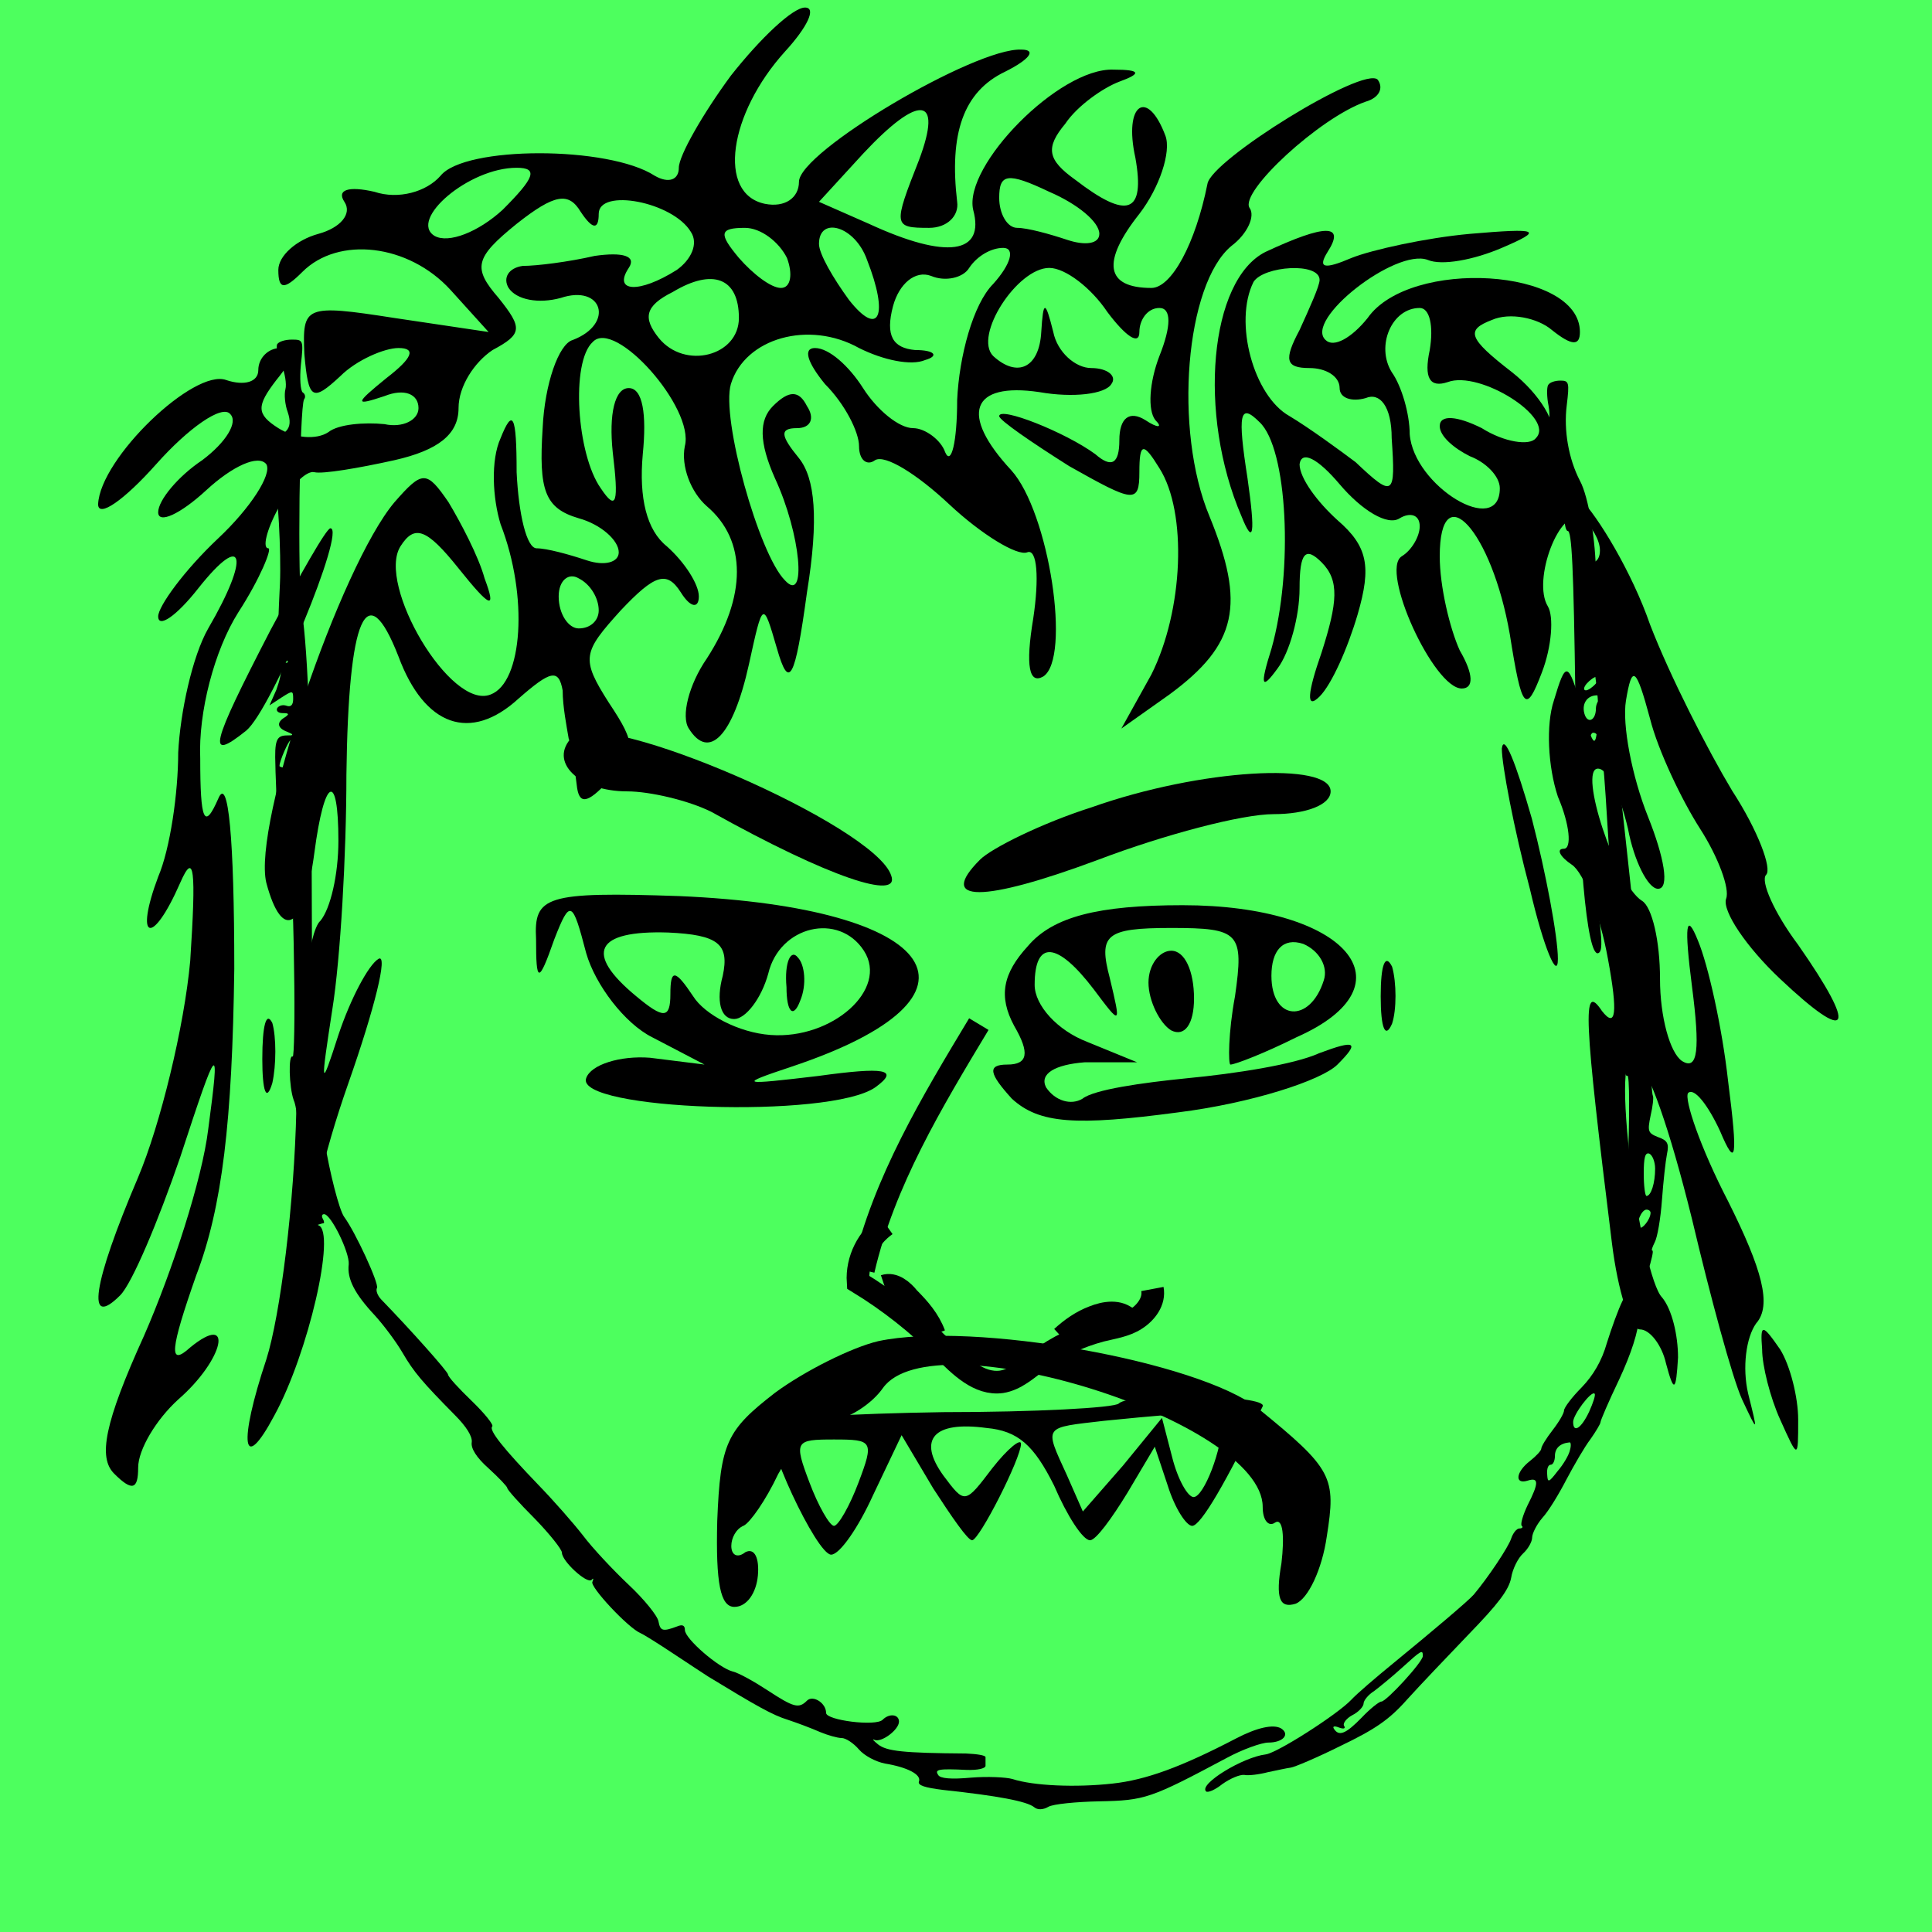
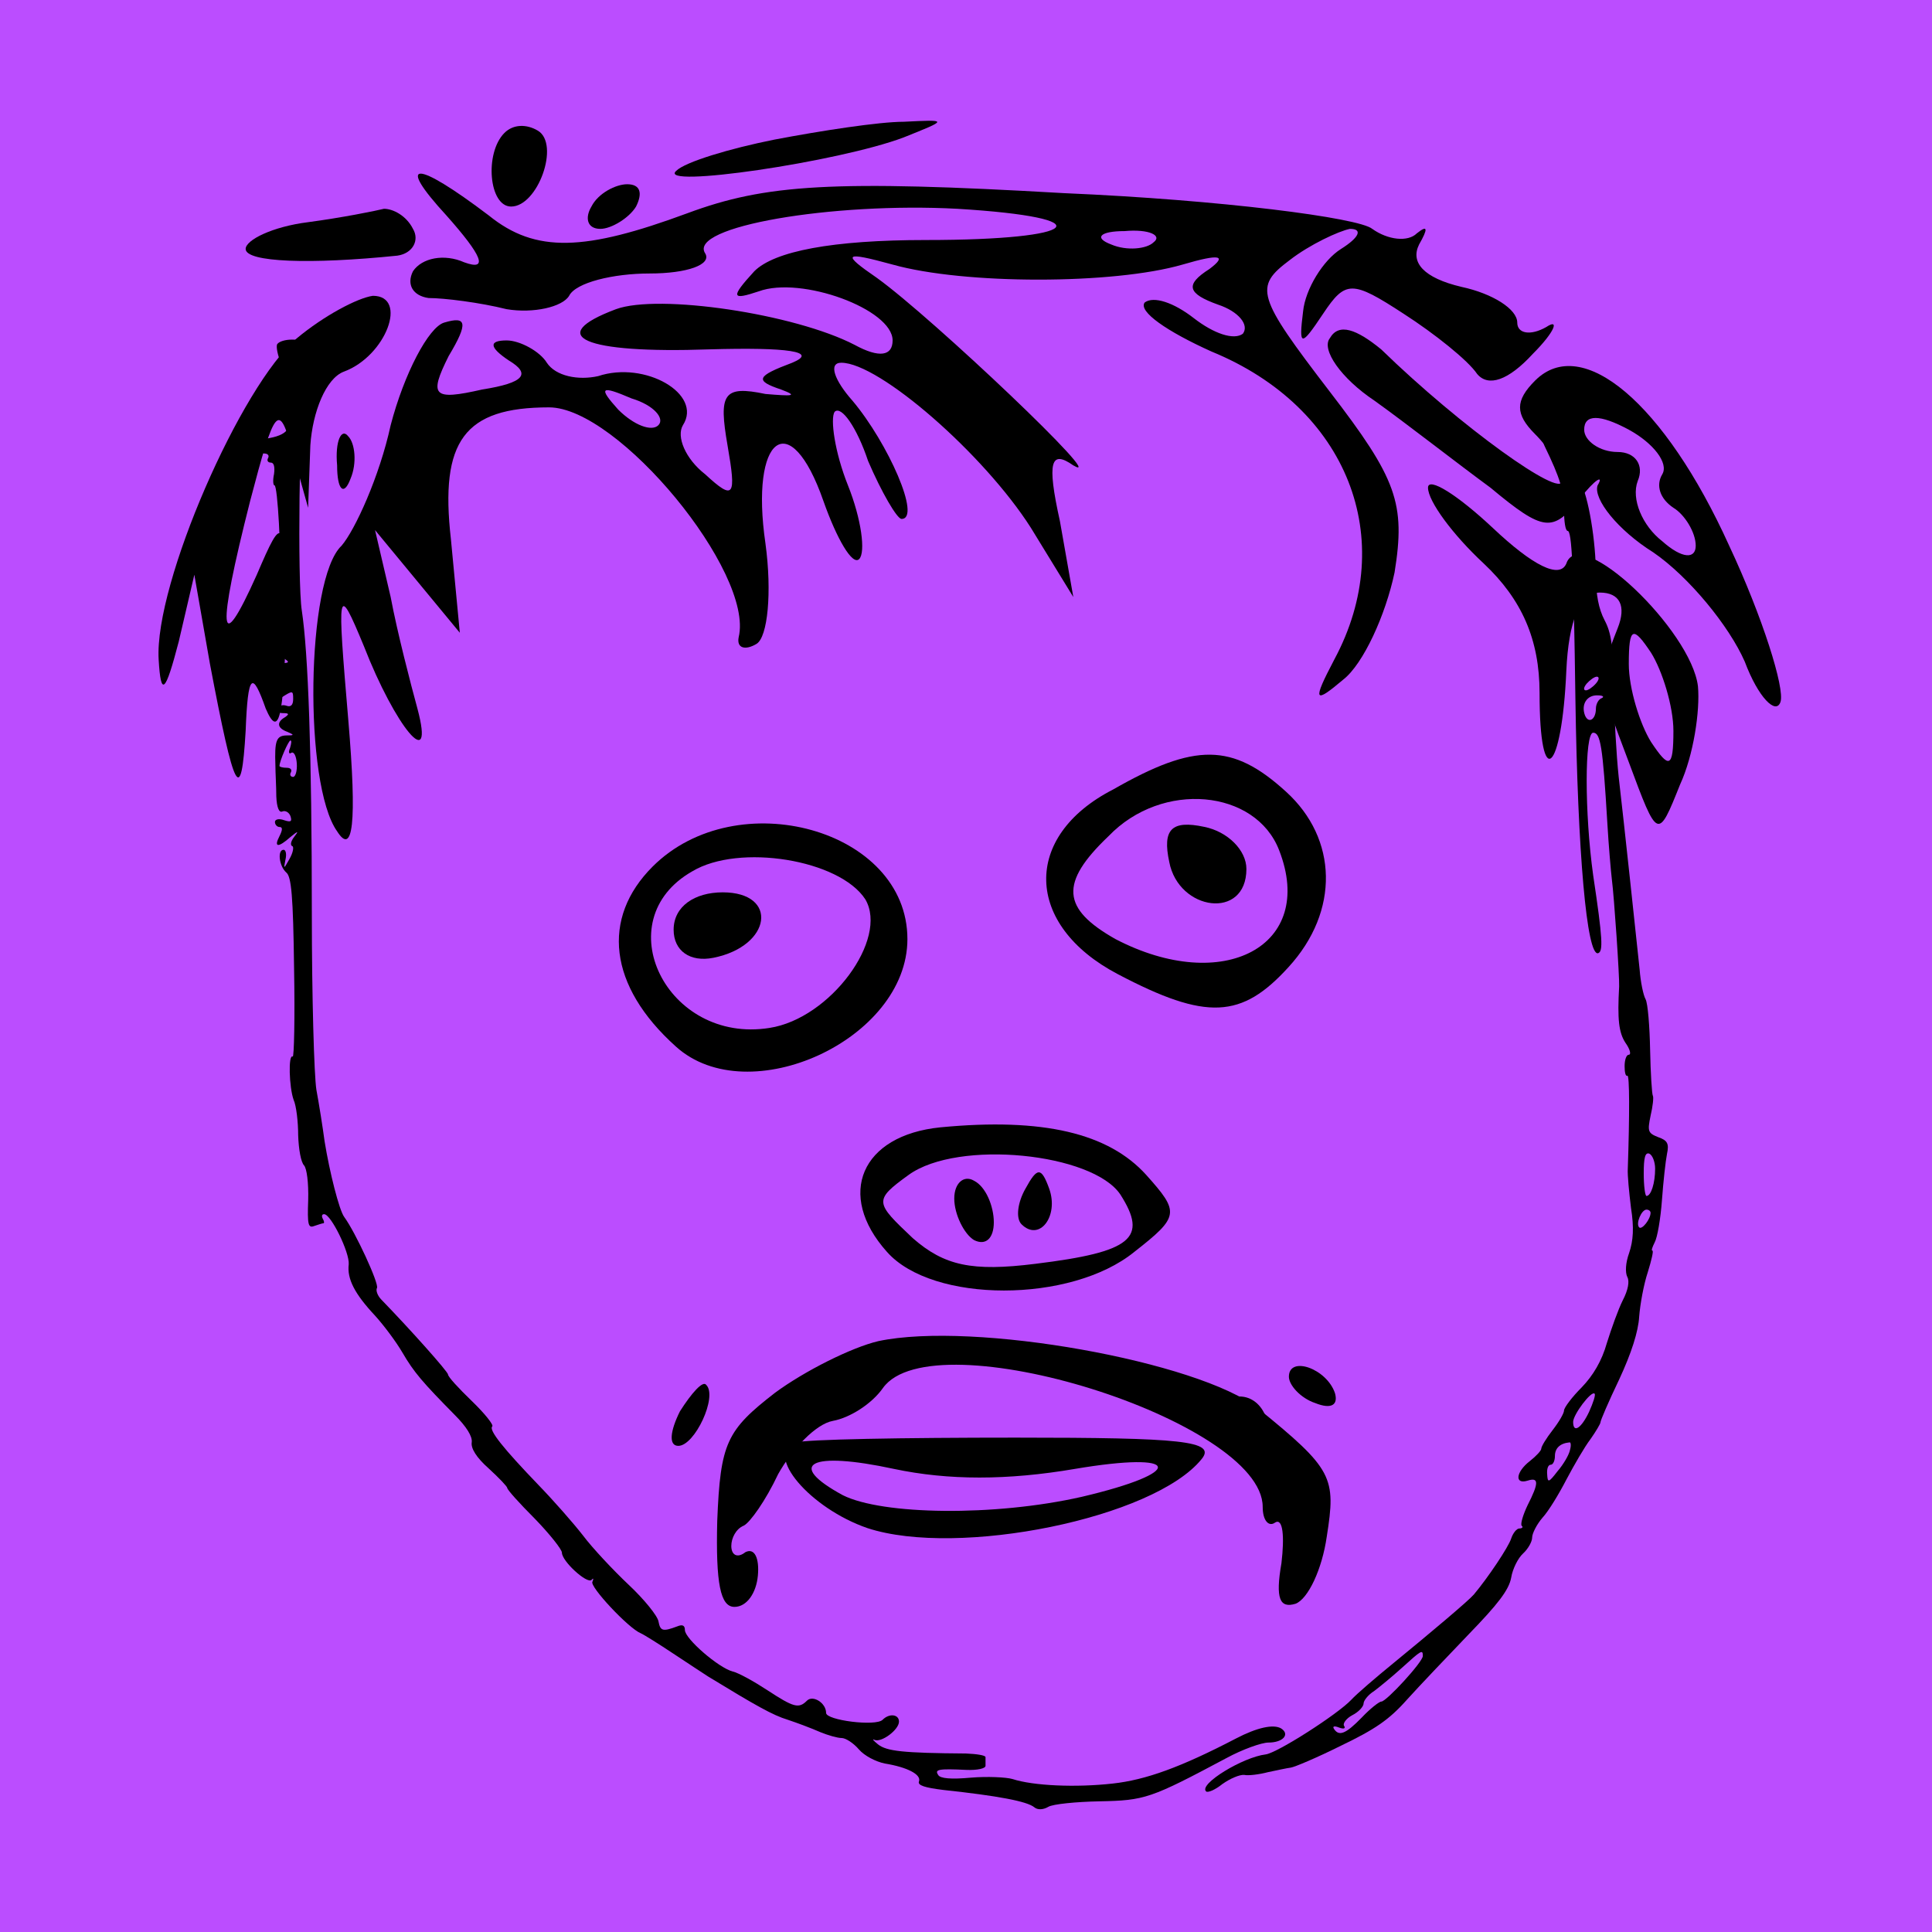
<svg xmlns="http://www.w3.org/2000/svg" width="256" height="256" viewBox="0 0 256 256" fill="none">
-   <g id="Frame 42">
-     <rect width="256" height="256" fill="#4DFF5E" />
+   <g id="Frame 43">
+     <rect width="256" height="256" fill="#BB4DFF" />
  </g>
  <g id="head">
    <path id="Vector" d="M36.733 45.604C36.552 45.905 36.794 47.112 37.276 48.259C37.759 49.406 38.001 50.915 37.82 51.579C37.639 52.243 37.759 53.631 38.121 54.597C38.906 56.89 37.94 57.856 34.5 58.218C33.595 58.339 34.017 60.089 34.983 60.089C35.466 60.089 35.707 60.331 35.526 60.693C35.345 60.995 35.466 61.296 35.888 61.296C36.311 61.296 36.431 61.9 36.311 62.805C36.13 63.65 36.19 64.314 36.371 64.314C36.794 64.314 37.276 73.428 37.095 77.291C36.673 86.043 36.733 86.767 37.639 87.25C38.303 87.672 38.303 87.793 37.759 87.853C37.276 87.853 37.035 88.216 37.216 88.578C37.337 89 37.035 90.268 36.612 91.415L35.707 93.467L37.276 92.441C38.785 91.475 38.846 91.475 38.846 92.622C38.846 93.406 38.544 93.708 38.001 93.527C37.518 93.346 36.975 93.467 36.733 93.829C36.552 94.191 36.854 94.493 37.458 94.493C38.303 94.493 38.363 94.613 37.759 95.036C36.612 95.7 36.733 96.484 38.061 96.967C39.027 97.39 39.027 97.45 37.88 97.45C36.612 97.51 36.371 98.174 36.492 101.434C36.492 102.399 36.612 104.27 36.612 105.538C36.673 106.987 36.975 107.711 37.397 107.53C37.82 107.349 38.303 107.65 38.484 108.133C38.725 108.858 38.544 108.978 37.639 108.677C36.975 108.435 36.431 108.556 36.431 108.918C36.431 109.28 36.733 109.582 37.035 109.582C37.458 109.582 37.458 109.944 37.035 110.789C36.25 112.298 36.854 112.358 38.484 110.91C39.51 110.065 39.63 110.065 38.966 110.91C38.544 111.453 38.423 111.996 38.725 112.117C38.966 112.177 38.846 112.962 38.363 113.807C37.578 115.195 37.578 115.195 37.82 113.928C38.001 113.203 37.88 112.6 37.578 112.6C36.733 112.6 36.975 114.773 37.94 115.618C38.604 116.161 38.846 118.696 38.966 128.293C39.087 134.871 38.966 140.122 38.785 140.002C38.182 139.64 38.303 144.046 38.906 145.736C39.268 146.52 39.51 148.693 39.51 150.444C39.57 152.254 39.872 154.005 40.294 154.427C40.656 154.85 40.898 156.721 40.837 159.014C40.717 162.273 40.837 162.756 41.622 162.455C42.165 162.273 42.709 162.092 42.829 162.092C43.01 162.092 42.95 161.791 42.769 161.489C42.588 161.127 42.648 160.885 42.95 160.885C43.855 160.885 46.33 165.955 46.209 167.525C45.968 169.456 46.994 171.448 49.71 174.345C50.857 175.612 52.486 177.785 53.331 179.234C54.84 181.829 55.987 183.157 60.272 187.503C61.781 189.012 62.626 190.339 62.506 191.124C62.385 191.909 63.109 193.116 64.739 194.564C66.127 195.832 67.213 196.979 67.213 197.16C67.213 197.401 68.843 199.212 70.835 201.204C72.827 203.256 74.456 205.308 74.456 205.73C74.456 206.877 77.776 209.895 78.379 209.352C78.621 209.05 78.681 209.171 78.5 209.593C78.078 210.197 83.268 215.75 84.898 216.414C85.32 216.595 87.252 217.802 89.244 219.13C91.236 220.458 93.288 221.785 93.831 222.147C100.168 226.01 102.402 227.278 104.393 227.881C105.661 228.304 107.592 229.028 108.679 229.511C109.705 229.934 110.972 230.296 111.515 230.296C112.059 230.296 113.085 230.96 113.809 231.805C114.533 232.65 116.042 233.434 117.249 233.676C120.207 234.159 122.078 235.124 121.776 236.03C121.535 236.573 122.561 236.875 124.975 237.176C132.278 237.961 136.081 238.685 137.046 239.47C137.469 239.832 138.193 239.832 138.917 239.41C139.521 239.047 142.599 238.746 145.677 238.685C151.713 238.565 152.437 238.323 162.517 232.951C164.629 231.805 167.164 230.899 168.07 230.899C170.001 230.899 170.967 229.813 169.76 229.028C168.734 228.425 166.561 228.907 163.784 230.356C156.481 234.159 151.834 235.849 147.428 236.331C142.539 236.875 136.926 236.633 134.149 235.728C133.304 235.486 130.83 235.366 128.657 235.547C126.061 235.788 124.552 235.667 124.311 235.185C123.828 234.46 124.311 234.34 128.053 234.521C129.502 234.581 130.588 234.34 130.588 233.977C130.588 233.615 130.588 233.132 130.588 232.831C130.588 232.589 129.441 232.408 127.993 232.348C119.664 232.287 117.491 232.046 116.344 231.141C115.74 230.658 115.499 230.356 115.861 230.537C116.766 230.96 119.12 229.209 119.12 228.123C119.12 227.157 117.853 226.976 116.948 227.881C116.042 228.787 109.463 227.942 109.463 226.976C109.463 225.648 107.713 224.562 106.928 225.346C105.842 226.433 105.178 226.252 101.677 223.958C99.927 222.811 97.875 221.665 97.09 221.484C95.219 221.001 90.753 217.138 90.753 215.991C90.753 215.388 90.451 215.206 89.727 215.508C87.795 216.233 87.493 216.112 87.252 214.844C87.131 214.12 85.381 211.947 83.329 210.016C81.277 208.084 78.5 205.127 77.233 203.437C75.965 201.807 73.309 198.789 71.378 196.798C66.731 191.969 64.739 189.494 65.222 189.012C65.463 188.83 64.196 187.261 62.506 185.632C60.755 183.942 59.367 182.433 59.367 182.131C59.367 181.769 54.418 176.216 50.555 172.232C50.012 171.689 49.77 170.965 49.951 170.663C50.253 170.12 47.115 163.3 45.606 161.247C44.942 160.342 43.674 155.332 43.01 151.228C42.769 149.417 42.286 146.339 41.924 144.408C41.622 142.537 41.32 132.035 41.32 121.17C41.32 99.623 40.837 86.525 39.992 80.912C39.389 77.17 39.691 53.933 40.294 52.907C40.536 52.605 40.415 52.182 40.113 52.001C39.811 51.76 39.691 50.13 39.872 48.32C40.234 45.06 40.173 45 38.665 45C37.82 45 36.975 45.241 36.733 45.604ZM38.423 99.14C38.182 99.683 38.303 99.985 38.604 99.744C38.966 99.563 39.268 100.227 39.328 101.192C39.389 102.158 39.148 102.943 38.846 102.943C38.484 102.943 38.363 102.641 38.544 102.339C38.725 101.977 38.484 101.735 38.001 101.735C37.458 101.735 37.035 101.615 37.035 101.494C37.035 100.83 38.242 98.114 38.484 98.114C38.665 98.114 38.604 98.537 38.423 99.14Z" fill="black" />
    <path id="Vector_2" d="M205.129 51.036C204.948 51.337 204.948 52.605 205.189 53.752C205.431 55.14 205.31 56.226 204.827 56.77C204.224 57.494 204.224 58.097 204.646 59.063C206.759 63.409 207.241 65.099 207.241 67.573C207.241 69.082 207.422 70.35 207.724 70.35C208.267 70.35 208.509 74.937 208.75 92.682C209.052 112.962 210.259 126.784 211.768 126.301C212.432 126.059 212.372 124.43 211.104 115.98C209.957 107.771 209.957 97.088 211.104 97.088C212.07 97.088 212.372 98.838 212.975 108.978C213.156 112.117 213.458 115.497 213.579 116.523C213.881 118.816 214.605 129.5 214.545 130.707C214.303 135.052 214.484 136.803 215.39 138.191C215.993 139.036 216.174 139.76 215.812 139.76C215.51 139.76 215.269 140.424 215.269 141.269C215.269 142.054 215.39 142.657 215.631 142.537C215.933 142.356 215.933 147.848 215.691 154.85C215.631 155.695 215.872 158.048 216.114 160.04C216.536 162.696 216.416 164.386 215.872 166.016C215.39 167.343 215.329 168.611 215.631 169.214C215.933 169.758 215.752 170.904 215.027 172.293C214.424 173.5 213.519 176.035 212.915 177.966C212.251 180.32 211.104 182.252 209.595 183.821C208.267 185.149 207.241 186.537 207.241 186.899C207.241 187.261 206.578 188.408 205.733 189.494C204.888 190.581 204.224 191.667 204.224 191.969C204.224 192.21 203.56 192.935 202.715 193.599C200.844 195.047 200.663 196.737 202.413 196.194C203.922 195.711 203.922 196.496 202.413 199.453C201.809 200.721 201.447 201.928 201.628 202.169C201.87 202.35 201.689 202.531 201.326 202.531C200.964 202.531 200.481 203.135 200.24 203.859C199.878 205.006 197.162 209.05 195.291 211.283C194.566 212.128 189.617 216.293 184.608 220.397C182.314 222.268 179.779 224.441 179.055 225.226C177.244 227.157 169.217 232.287 167.708 232.469C164.69 232.831 158.835 236.392 159.801 237.357C159.982 237.599 161.008 237.176 161.974 236.392C163 235.667 164.267 235.124 164.871 235.185C165.414 235.305 166.863 235.124 168.009 234.822C169.156 234.581 170.544 234.279 171.027 234.219C171.51 234.159 174.528 232.891 177.667 231.322C182.193 229.149 184.064 227.881 186.418 225.226C188.108 223.355 191.79 219.492 194.627 216.534C198.49 212.551 199.938 210.68 200.24 209.05C200.421 207.903 201.145 206.455 201.809 205.851C202.473 205.248 203.016 204.282 203.016 203.739C203.016 203.195 203.62 201.988 204.405 201.083C205.189 200.238 206.578 197.944 207.543 196.073C208.569 194.142 209.957 191.728 210.742 190.702C211.466 189.675 212.07 188.649 212.07 188.468C212.07 188.227 213.156 185.692 214.545 182.795C216.174 179.294 217.08 176.457 217.2 174.466C217.321 172.836 217.804 170.18 218.347 168.551C218.83 166.981 219.132 165.714 218.951 165.714C218.77 165.714 218.951 165.231 219.252 164.627C219.615 163.963 220.037 161.489 220.218 159.014C220.399 156.54 220.701 153.823 220.882 152.918C221.184 151.53 220.942 151.107 219.735 150.685C218.347 150.142 218.287 149.9 218.709 147.848C219.011 146.581 219.132 145.373 219.011 145.192C218.89 145.011 218.709 142.235 218.649 139.096C218.589 136.018 218.347 132.94 218.045 132.397C217.744 131.854 217.381 130.103 217.261 128.474C216.838 124.49 215.209 109.159 214.484 102.943C214.182 100.106 213.881 94.794 213.82 91.052C213.76 85.68 213.519 83.87 212.613 82.18C211.829 80.671 211.466 78.8 211.466 76.204C211.466 71.738 210.501 65.823 209.354 63.711C207.845 60.813 207.181 57.011 207.604 53.691C207.966 50.673 207.905 50.432 206.759 50.432C206.034 50.432 205.31 50.673 205.129 51.036ZM211.466 90.569C211.044 91.052 210.44 91.475 210.139 91.475C209.776 91.475 209.837 91.052 210.259 90.569C210.682 90.087 211.285 89.664 211.587 89.664C211.949 89.664 211.889 90.087 211.466 90.569ZM212.251 92.501C211.829 92.622 211.466 93.285 211.466 93.889C211.466 95.338 210.501 95.941 210.018 94.794C209.475 93.346 210.259 92.078 211.708 92.139C212.372 92.139 212.613 92.32 212.251 92.501ZM219.313 154.85C219.313 156.781 218.77 158.471 218.166 158.471C217.985 158.471 217.804 157.143 217.804 155.513C217.804 153.401 217.985 152.677 218.528 152.858C218.951 153.039 219.313 153.944 219.313 154.85ZM218.709 160.704C218.709 161.549 217.562 162.998 217.2 162.636C216.717 162.153 217.502 160.282 218.166 160.282C218.468 160.282 218.709 160.463 218.709 160.704ZM210.561 187.08C209.535 189.253 208.449 189.977 208.449 188.408C208.449 187.442 210.863 184.243 211.285 184.666C211.466 184.787 211.104 185.873 210.561 187.08ZM208.026 192.15C207.905 192.754 207.181 194.021 206.396 194.927C205.189 196.496 205.069 196.496 205.008 195.349C204.948 194.625 205.129 194.082 205.491 194.082C205.793 194.082 206.034 193.538 206.034 192.935C206.034 191.909 206.698 191.245 207.966 191.124C208.147 191.064 208.207 191.547 208.026 192.15ZM188.531 219.431C188.531 220.216 183.702 225.467 183.038 225.467C182.737 225.467 181.529 226.433 180.443 227.58C178.33 229.752 177.425 230.115 176.761 229.089C176.52 228.726 176.822 228.666 177.425 228.907C178.089 229.149 178.33 229.028 178.089 228.666C177.908 228.364 178.391 227.7 179.175 227.278C180.02 226.855 180.684 226.131 180.684 225.709C180.684 225.346 181.288 224.562 182.073 224.079C182.797 223.536 184.487 222.147 185.754 221.001C188.35 218.647 188.531 218.526 188.531 219.431Z" fill="black" />
  </g>
-   <g id="hair">
-     <path id="Vector" d="M96.845 10.023C93.131 15.065 89.947 20.639 89.947 22.231C89.947 23.823 88.62 24.354 86.763 23.292C80.66 19.311 61.556 19.311 58.372 23.292C56.515 25.415 52.8 26.477 49.616 25.415C46.167 24.619 44.575 25.15 45.636 26.742C46.697 28.335 45.105 30.192 42.187 30.988C39.268 31.785 36.88 33.908 36.88 35.765C36.88 38.419 37.676 38.419 40.064 36.031C44.84 31.254 54.127 32.315 59.699 38.419L64.74 43.992L52.269 42.135C40.329 40.277 40.064 40.542 40.329 46.911C40.86 53.015 41.391 53.281 45.105 49.831C47.228 47.708 50.943 46.115 52.8 46.115C55.188 46.115 54.657 47.442 51.208 50.096C46.963 53.546 46.963 53.812 50.943 52.485C53.596 51.423 55.453 52.219 55.453 54.077C55.453 55.669 53.331 56.731 50.943 56.2C48.289 55.935 44.84 56.2 43.513 57.261C41.921 58.323 39.003 58.058 36.88 56.731C33.961 54.873 33.961 53.812 36.615 50.361C39.003 47.442 39.268 46.115 37.145 46.115C35.553 46.115 34.227 47.442 34.227 49.035C34.227 50.627 32.369 51.158 29.981 50.361C25.736 48.769 13.265 60.712 13 66.815C13 68.673 16.449 66.285 20.695 61.508C24.94 56.731 29.451 53.546 30.512 54.873C31.573 55.935 29.981 58.589 26.797 60.977C23.613 63.1 20.96 66.285 20.96 67.877C20.96 69.469 23.879 68.142 27.328 64.958C30.777 61.773 34.227 60.181 35.288 61.508C36.084 62.835 33.165 67.346 28.92 71.327C24.409 75.573 20.96 80.35 20.96 81.677C20.96 83.269 23.348 81.677 26.267 77.962C32.369 70.265 33.165 73.715 27.593 83.269C25.471 86.985 23.879 94.415 23.613 99.723C23.613 105.031 22.552 112.462 20.96 116.177C17.776 124.669 20.164 125.465 23.879 116.973C25.736 112.727 26.001 115.115 25.205 127.323C24.409 136.081 21.225 149.085 18.307 155.985C12.204 170.315 11.408 176.154 15.919 171.642C17.511 170.05 20.96 161.823 23.879 153.331C28.92 137.938 29.185 137.673 27.593 149.615C26.797 156.25 22.817 168.458 19.103 176.95C13.796 188.627 13 193.138 15.123 195.262C17.511 197.65 18.307 197.385 18.307 194.465C18.307 192.077 20.695 188.096 23.613 185.442C29.716 180.135 31.043 173.765 25.205 178.542C22.287 181.196 22.552 178.808 26.001 168.988C29.451 159.965 30.777 148.554 31.043 128.385C31.043 111.135 30.247 102.642 28.92 105.827C27.063 110.073 26.532 108.746 26.532 100.519C26.267 94.415 28.389 86.189 31.573 81.146C34.492 76.635 36.084 72.654 35.553 72.654C34.757 72.654 35.288 70.265 36.88 67.346C38.472 64.427 40.595 62.304 41.656 62.569C42.717 62.835 47.493 62.038 52.269 60.977C58.107 59.65 60.76 57.527 60.76 54.077C60.76 51.158 62.883 47.973 65.271 46.381C69.251 44.258 69.251 43.462 66.067 39.481C62.617 35.5 62.883 34.173 68.455 29.662C73.496 25.681 75.353 25.415 76.945 28.069C78.537 30.458 79.333 30.458 79.333 28.335C79.333 24.885 89.151 26.742 91.539 30.723C92.6 32.315 91.539 34.438 89.681 35.765C84.64 38.95 81.191 38.685 83.313 35.5C84.375 33.908 82.517 33.377 78.803 33.908C75.353 34.704 71.108 35.235 69.251 35.235C67.393 35.5 66.597 36.827 67.393 38.154C68.455 39.746 71.373 40.277 74.292 39.481C79.864 37.623 81.456 42.931 75.884 45.054C74.027 45.585 72.169 50.892 71.904 56.731C71.373 64.958 72.169 67.346 76.68 68.673C79.599 69.469 81.987 71.592 81.987 73.185C81.987 74.511 80.129 75.042 77.741 74.246C75.353 73.45 72.435 72.654 71.108 72.654C69.781 72.654 68.72 68.142 68.455 62.569C68.455 54.873 67.924 54.077 66.332 58.058C65.005 60.977 65.271 66.019 66.332 69.469C70.047 79.023 69.251 90.435 65.005 92.027C59.699 94.15 49.881 77.431 53.065 72.388C54.923 69.469 56.515 70 60.76 75.308C65.005 80.615 65.801 80.881 64.209 76.635C63.413 73.715 61.025 69.204 59.433 66.55C56.515 62.304 55.984 62.304 52.269 66.55C45.105 75.042 33.431 109.277 35.288 116.973C37.411 124.935 40.329 123.077 41.656 112.992C42.983 102.908 44.84 102.112 44.84 111.4C44.84 115.912 43.779 120.423 42.452 122.015C40.86 123.342 39.533 134.488 39.268 146.962C39.003 159.435 37.145 174.296 35.288 180.135C31.573 191.281 32.104 195.527 36.349 187.565C40.86 179.338 44.575 163.15 42.187 162.354C40.86 161.823 42.717 153.331 46.167 143.512C49.616 133.692 51.473 126.262 50.147 127.058C48.82 127.854 46.432 132.365 44.84 137.142C42.452 144.573 42.452 144.042 44.044 133.692C45.105 127.058 45.901 113.258 45.901 102.642C46.167 81.677 48.555 76.104 52.8 86.985C56.249 96.273 62.352 98.396 68.72 92.558C72.965 88.842 74.027 88.577 74.557 91.496C74.557 93.619 75.088 96.273 75.353 97.865C75.884 99.192 76.149 102.112 76.415 103.969C76.68 106.623 77.741 106.623 80.66 103.438C84.375 99.723 84.375 98.662 80.66 93.088C76.945 87.25 77.211 86.454 82.252 80.881C86.763 76.104 88.355 75.573 90.212 78.492C91.539 80.615 92.6 80.615 92.6 79.023C92.6 77.431 90.743 74.511 88.355 72.388C85.701 70.265 84.64 66.019 85.171 60.181C85.701 54.873 85.171 51.423 83.313 51.423C81.456 51.423 80.66 54.873 81.191 59.915C81.987 66.55 81.721 67.877 79.599 64.692C76.415 60.181 75.619 47.973 78.537 45.319C81.456 42.135 92.069 54.077 90.743 59.119C90.212 61.773 91.539 65.223 93.661 67.081C98.968 71.592 98.968 79.023 93.661 87.25C91.273 90.7 90.212 94.946 91.273 96.538C93.927 100.785 97.111 97.6 99.233 88.046C101.091 79.554 101.091 79.554 102.948 85.923C104.54 91.496 105.336 90.169 106.928 78.492C108.52 68.673 107.989 63.365 105.867 60.712C103.479 57.792 103.213 56.731 105.601 56.731C107.459 56.731 107.989 55.404 106.928 53.812C105.867 51.688 104.54 51.688 102.417 53.812C100.56 55.669 100.56 58.589 102.683 63.365C106.132 70.796 106.928 80.085 104.009 76.9C100.56 73.45 95.519 55.404 96.845 50.892C98.703 44.788 107.193 42.4 113.827 46.115C117.011 47.708 120.725 48.504 122.583 47.708C124.44 47.177 123.909 46.381 121.256 46.381C118.337 46.115 117.276 44.523 118.337 40.542C119.133 37.623 121.256 35.765 123.379 36.562C125.236 37.358 127.624 36.827 128.42 35.5C129.481 33.908 131.339 32.846 132.931 32.846C134.523 32.846 133.992 34.969 131.604 37.623C128.951 40.277 127.093 47.177 126.828 53.015C126.828 58.589 126.032 61.773 125.236 59.915C124.705 58.323 122.583 56.731 120.991 56.731C119.133 56.731 116.215 54.342 114.357 51.423C112.5 48.504 109.847 46.115 107.989 46.115C106.397 46.115 106.928 47.973 109.316 50.892C111.969 53.546 113.827 57.261 113.827 59.119C113.827 60.977 114.888 61.773 115.949 60.977C117.276 60.181 121.521 62.835 125.767 66.815C130.012 70.796 134.788 73.715 136.115 73.185C137.441 72.654 137.707 76.635 136.911 81.942C135.849 88.311 136.38 90.7 138.237 89.638C141.952 87.25 139.033 67.877 133.992 62.304C127.093 54.873 128.685 50.627 137.707 51.954C142.217 52.75 146.463 52.219 147.259 50.892C148.055 49.831 146.728 48.769 144.605 48.769C142.483 48.769 140.095 46.646 139.564 43.992C138.503 39.746 138.237 39.746 137.972 43.992C137.707 48.769 134.788 50.096 131.604 47.177C128.951 44.523 134.788 35.5 139.033 35.5C141.156 35.5 144.605 38.154 146.728 41.339C149.116 44.523 150.973 45.85 150.973 43.992C150.973 42.4 152.035 40.808 153.627 40.808C155.219 40.808 155.219 43.196 153.627 47.177C152.3 50.627 152.035 54.342 153.096 55.669C154.157 56.731 153.361 56.731 151.769 55.669C149.647 54.342 148.32 55.404 148.32 58.323C148.32 61.508 147.259 62.038 145.136 60.181C141.156 57.261 132.4 53.812 132.4 55.139C132.4 55.669 136.645 58.589 141.687 61.773C150.177 66.55 150.973 66.815 150.973 62.569C150.973 58.589 151.504 58.589 153.627 62.038C157.341 67.877 156.811 80.881 152.565 89.373L148.585 96.538L154.953 92.027C163.975 85.392 165.036 80.085 160.26 68.408C155.484 56.996 157.076 37.623 163.179 32.581C165.301 30.988 166.363 28.6 165.567 27.538C164.24 25.415 174.853 15.596 180.956 13.473C182.813 12.942 183.344 11.615 182.548 10.554C180.691 8.696 160.525 21.169 159.995 24.354C158.403 32.315 155.219 38.154 152.565 38.154C146.463 38.154 145.932 34.704 150.973 28.335C153.627 24.885 155.219 20.108 154.423 17.985C152.035 11.615 148.851 13.739 150.443 20.904C151.769 28.335 149.381 29.131 142.483 23.823C138.768 21.169 138.503 19.577 141.156 16.392C142.748 14.004 146.197 11.615 148.32 10.819C151.239 9.758 151.239 9.227 147.524 9.227C140.36 8.962 127.624 21.965 128.951 27.804C130.543 33.642 125.501 34.438 115.153 29.662L108.52 26.742L114.357 20.373C121.787 12.412 124.971 12.677 121.787 21.169C118.337 29.927 118.337 30.192 123.113 30.192C125.501 30.192 127.093 28.6 126.828 26.742C125.767 17.719 127.624 12.146 133.196 9.492C136.38 7.9 137.441 6.573 135.319 6.573C129.216 6.308 105.867 20.108 105.867 24.088C105.867 26.212 104.009 27.538 101.356 27.008C94.988 25.681 96.58 15.065 104.009 6.838C106.928 3.654 108.255 1 106.663 1C105.071 1 100.825 4.981 96.845 10.023ZM66.597 27.804C63.413 30.723 59.433 32.315 57.576 31.254C54.127 29.131 62.087 22.231 68.455 22.231C71.373 22.231 70.843 23.558 66.597 27.804ZM145.667 30.988C145.667 32.315 143.809 32.581 141.421 31.785C139.033 30.988 136.115 30.192 134.788 30.192C133.461 30.192 132.4 28.335 132.4 26.212C132.4 23.027 133.461 22.762 139.033 25.415C142.748 27.008 145.667 29.396 145.667 30.988ZM104.275 34.173C105.071 36.296 104.805 38.154 103.479 38.154C102.152 38.154 99.764 36.296 97.907 34.173C95.253 30.988 95.253 30.192 98.703 30.192C100.825 30.192 103.213 32.05 104.275 34.173ZM114.888 34.438C117.807 41.869 116.48 44.788 112.5 39.746C110.377 36.827 108.52 33.642 108.52 32.315C108.52 28.6 113.296 29.927 114.888 34.438ZM97.907 42.135C97.907 47.177 90.743 49.035 87.293 44.788C85.171 42.135 85.436 40.542 89.151 38.685C94.457 35.5 97.907 36.827 97.907 42.135ZM79.333 80.881C79.333 82.208 78.272 83.269 76.68 83.269C75.353 83.269 74.027 81.412 74.027 79.023C74.027 76.9 75.353 75.838 76.68 76.635C78.272 77.431 79.333 79.288 79.333 80.881Z" fill="black" />
-     <path id="Vector_2" d="M35.819 83.535C27.859 98.927 27.328 101.05 32.635 96.804C36.084 93.885 45.901 70 43.779 70C43.248 70 39.799 76.104 35.819 83.535Z" fill="black" />
-     <path id="Vector_3" d="M167.689 33.377C160.26 37.092 158.668 54.873 164.505 68.408C166.097 72.388 166.363 70.796 165.301 63.365C163.975 54.873 164.24 53.281 166.893 55.935C170.608 59.385 171.404 75.573 168.485 85.923C166.893 90.965 167.159 91.496 169.281 88.577C170.873 86.454 172.2 81.677 172.2 77.962C172.2 73.185 172.996 72.388 175.119 74.512C177.507 76.9 177.241 79.819 175.119 86.454C173.261 91.762 172.996 94.15 174.853 92.292C176.445 90.7 178.568 85.923 179.895 81.412C181.752 75.042 181.221 72.388 177.241 68.939C174.588 66.55 172.2 63.365 172.2 61.508C172.465 59.65 174.588 60.712 177.507 64.162C180.425 67.612 183.875 69.735 185.467 68.673C186.793 67.877 188.12 68.142 188.12 69.735C188.12 71.062 187.059 72.919 185.732 73.715C182.813 75.573 189.977 91.231 193.692 91.231C195.284 91.231 195.284 89.373 193.427 86.189C192.1 83.269 190.773 77.696 190.773 73.715C190.773 62.835 197.672 70.265 200.06 84.065C201.652 94.15 202.183 94.681 204.305 89.108C205.632 85.658 205.897 81.677 205.101 80.35C202.979 76.9 206.693 67.081 209.612 68.673C210.939 69.735 212 71.592 212 72.919C212 74.512 210.939 75.042 209.612 73.981C208.02 73.185 208.02 75.838 209.612 81.146C210.939 85.923 212 92.292 211.735 95.212C211.469 99.458 211.204 99.192 209.612 93.885C207.755 87.515 207.489 87.515 205.897 92.823C204.836 96.008 205.101 101.581 206.428 105.562C208.02 109.277 208.285 112.462 207.224 112.462C206.163 112.462 206.693 113.523 208.285 114.585C209.877 115.646 212 121.219 213.061 127.058C214.388 134.223 214.123 136.346 212.265 133.958C209.612 129.977 209.877 134.754 213.592 164.742C214.388 171.112 215.98 176.154 217.307 176.154C218.633 176.154 220.225 178.277 220.756 180.665C221.817 184.646 222.083 184.381 222.348 179.869C222.348 176.95 221.552 173.5 220.225 171.908C218.899 170.581 217.041 162.354 215.98 153.596C213.592 132.631 218.103 136.877 224.205 161.558C226.593 171.642 229.512 182.523 230.839 185.442C232.961 189.954 232.961 189.954 231.635 184.646C230.839 181.196 231.369 177.215 232.696 175.358C234.819 172.969 233.492 168.192 228.981 159.169C225.267 152.004 223.144 145.635 223.675 144.838C224.471 144.042 226.328 146.431 227.92 149.881C230.043 154.923 230.308 153.596 228.981 143.246C228.185 136.081 226.328 127.854 225.001 124.669C223.409 120.688 223.144 122.546 224.205 130.773C225.267 139 225.001 141.919 222.879 140.592C221.287 139.531 219.96 134.754 219.96 129.712C219.96 124.669 218.899 120.158 217.572 119.362C214.123 117.238 209.081 101.846 211.735 101.846C213.061 101.846 214.653 105.296 215.715 109.808C216.511 114.054 218.368 117.769 219.695 117.769C221.287 117.769 220.491 113.523 218.368 108.215C216.245 102.908 214.919 96.008 215.449 92.823C216.245 88.046 216.776 88.312 218.633 95.212C219.695 99.458 222.879 106.092 225.267 109.808C227.655 113.523 229.247 117.769 228.716 119.096C228.185 120.688 231.369 125.465 235.88 129.712C245.167 138.469 246.228 136.612 238.268 125.2C235.084 120.954 233.227 116.708 234.023 115.912C234.819 115.115 232.961 110.073 229.512 104.765C226.328 99.458 221.287 89.638 218.633 82.739C216.245 75.838 211.735 68.408 209.347 66.019C206.693 63.631 205.101 59.915 205.632 58.058C206.428 56.2 204.04 52.219 200.325 49.3C194.488 44.788 194.223 43.727 197.672 42.4C200.06 41.339 203.775 42.135 205.632 43.727C208.285 45.85 209.347 45.85 209.347 43.992C209.347 35.5 186.793 34.173 181.221 42.135C179.099 44.788 176.711 46.115 175.649 45.054C172.731 42.4 184.936 32.846 189.181 34.438C191.039 35.235 195.284 34.438 198.999 32.846C204.571 30.458 204.04 30.192 194.753 30.988C188.916 31.519 181.752 33.112 179.099 34.173C175.384 35.765 174.588 35.5 175.915 33.377C178.303 29.662 175.649 29.662 167.689 33.377ZM174.853 37.092C174.853 37.889 173.527 40.808 172.2 43.727C170.077 47.708 170.343 48.769 173.527 48.769C175.649 48.769 177.507 49.831 177.507 51.423C177.507 52.75 179.099 53.281 180.956 52.75C182.813 51.954 184.405 53.812 184.405 58.058C184.936 65.754 184.671 66.019 179.629 61.242C177.507 59.65 173.527 56.731 170.873 55.139C166.097 52.485 163.444 42.665 166.097 37.358C167.424 35.235 174.853 34.704 174.853 37.092ZM189.447 46.381C188.651 50.096 189.447 51.423 191.835 50.627C196.08 49.035 206.163 55.404 203.509 58.058C202.713 59.119 199.264 58.589 196.345 56.731C193.161 55.139 190.773 54.873 190.773 56.465C190.773 57.792 192.631 59.385 194.753 60.446C196.876 61.242 198.733 63.1 198.733 64.692C198.733 71.327 187.324 64.427 186.793 57.527C186.793 54.873 185.732 51.158 184.405 49.3C182.283 45.85 184.405 40.808 188.12 40.808C189.447 40.808 189.977 43.196 189.447 46.381Z" fill="black" />
-     <path id="Vector_4" d="M198.999 99.192C198.999 101.315 200.591 109.808 202.713 117.769C204.571 125.731 206.428 129.977 206.428 127.058C206.428 124.138 204.836 115.646 202.979 108.481C200.856 101.05 199.264 97.069 198.999 99.192Z" fill="black" />
-     <path id="Vector_5" d="M34.757 140.327C34.757 144.573 35.288 146.165 36.084 143.512C36.615 141.123 36.615 137.408 36.084 135.55C35.288 133.958 34.757 135.815 34.757 140.327Z" fill="black" />
-     <path id="Vector_6" d="M233.492 178.808C233.492 180.931 234.553 185.177 235.88 188.096C238.268 193.404 238.268 193.404 238.268 188.096C238.268 185.177 237.207 180.931 235.88 178.808C233.492 175.358 233.227 175.358 233.492 178.808Z" fill="black" />
+   <g>
+     <path d="M66.84 17.613C64.18 20.273 64.771 27.369 67.727 27.369C71.274 27.369 74.23 19.091 71.274 17.317C69.796 16.43 68.023 16.43 66.84 17.613Z" fill="black" />
+     <path d="M102.608 18.5C96.696 19.682 90.784 21.456 89.602 22.639C86.941 25.004 111.181 21.456 119.753 18.204C125.665 15.839 125.665 15.839 119.753 16.134C116.501 16.134 108.816 17.317 102.608 18.5Z" fill="black" />
+     <path d="M59.155 28.552C63.884 33.873 64.771 35.943 61.52 34.761C58.859 33.578 55.903 34.169 54.721 35.943C53.834 37.717 54.721 39.195 56.79 39.491C58.859 39.491 63.589 40.082 67.136 40.969C70.683 41.561 74.526 40.674 75.413 39.195C76.3 37.421 81.325 36.239 86.055 36.239C91.08 36.239 94.331 35.056 93.445 33.578C91.08 30.03 110.294 26.778 126.848 27.665C146.357 28.847 143.401 31.804 122.709 31.804C110.294 31.804 102.608 33.282 99.948 35.943C96.696 39.491 96.992 39.787 100.539 38.604C106.155 36.535 118.275 40.969 118.275 45.109C118.275 47.178 116.501 47.474 113.25 45.7C105.269 41.561 87.237 38.9 81.62 40.969C72.161 44.517 77.186 46.883 94.036 46.291C104.382 45.996 108.52 46.587 104.973 48.065C100.243 49.839 99.948 50.43 103.495 51.613C105.86 52.5 104.973 52.5 101.426 52.204C95.809 51.022 95.218 52.204 96.4 59.005C97.583 65.805 97.287 66.396 93.445 62.848C90.784 60.779 89.602 57.822 90.489 56.344C93.149 52.204 85.463 47.77 79.256 49.839C76.595 50.43 73.639 49.839 72.457 48.065C71.57 46.587 68.91 45.109 67.136 45.109C64.771 45.109 64.771 45.996 67.431 47.77C70.388 49.544 69.501 50.726 63.884 51.613C57.381 53.091 56.79 52.5 59.45 47.178C62.111 42.743 61.815 41.856 58.859 42.743C56.79 43.335 53.538 49.544 51.765 56.344C50.287 63.144 47.035 70.24 45.261 72.309C40.532 76.744 40.236 103.945 44.67 110.154C46.739 113.406 47.331 109.267 46.148 95.371C44.67 77.927 44.67 77.04 48.217 85.614C52.356 96.258 57.677 102.762 55.312 93.892C54.425 90.64 52.651 83.84 51.765 79.109L49.695 70.24L55.312 77.04L60.928 83.84L59.746 71.422C58.268 58.413 61.52 53.978 72.752 53.978C81.916 53.978 99.948 75.857 97.879 84.431C97.583 85.909 98.765 86.205 100.243 85.318C101.721 84.431 102.313 78.518 101.426 72.014C99.357 57.822 104.677 53.683 109.111 66.396C110.885 71.422 112.954 74.97 113.841 74.083C114.728 73.196 114.137 68.761 112.363 64.326C110.589 59.892 109.998 55.457 110.589 54.57C111.476 53.683 113.545 56.639 115.023 61.074C116.797 65.213 118.866 68.761 119.458 68.761C122.118 68.761 117.684 58.709 112.954 53.091C110.589 50.43 109.703 48.065 111.476 48.065C116.501 48.065 130.395 60.187 136.602 69.944L142.219 79.109L140.445 69.057C138.672 61.074 139.263 59.596 142.219 61.666C147.244 64.622 123.596 42.152 116.206 36.83C111.476 33.578 111.772 33.282 118.275 35.056C127.734 37.717 147.54 37.717 156.703 35.056C161.729 33.578 162.615 33.873 160.251 35.648C156.999 37.717 157.295 38.9 161.433 40.378C164.093 41.265 165.571 43.039 164.685 44.222C163.502 45.109 160.842 44.222 158.181 42.152C155.521 40.082 152.861 39.195 151.678 40.082C150.791 41.265 154.634 43.926 160.546 46.587C178.578 53.978 185.377 71.422 176.804 87.388C173.848 93.005 174.144 93.301 177.987 90.049C180.647 87.979 183.603 81.475 184.786 75.857C186.264 66.692 185.081 63.439 176.213 51.909C166.458 39.195 166.163 38.013 170.892 34.465C173.553 32.395 177.396 30.621 178.874 30.326C180.647 30.326 180.056 31.508 177.691 32.987C175.326 34.465 172.961 38.308 172.666 41.265C172.075 45.996 172.37 45.996 175.326 41.561C178.282 37.126 179.169 37.126 185.968 41.561C190.106 44.222 194.54 47.77 195.723 49.544C197.201 51.317 199.861 50.43 203.113 46.883C206.069 43.926 206.66 42.152 204.887 43.335C202.817 44.517 201.044 44.222 201.044 42.743C201.044 40.969 197.792 38.9 193.654 38.013C188.628 36.83 186.855 34.761 188.037 32.395C189.22 30.326 189.22 29.734 187.742 30.917C186.559 32.1 183.899 31.804 181.83 30.326C180.056 28.847 161.729 26.482 141.036 25.595C110.294 23.821 101.426 24.412 91.08 28.256C77.482 33.282 70.979 33.578 64.771 28.552C55.016 21.16 52.356 21.16 59.155 28.552ZM152.861 32.1C151.974 32.987 149.313 33.282 147.244 32.395C144.879 31.508 145.766 30.621 149.018 30.621C152.269 30.326 154.043 31.213 152.861 32.1ZM87.237 56.344C86.35 57.231 83.985 56.344 81.916 54.274C79.256 51.317 79.551 51.022 83.69 52.796C86.646 53.683 88.124 55.457 87.237 56.344Z" fill="black" />
+     <path d="M78.369 27.369C77.482 28.848 77.778 30.326 79.551 30.326C81.029 30.326 83.394 28.848 84.281 27.369C85.168 25.596 84.872 24.413 83.099 24.413C81.621 24.413 79.256 25.596 78.369 27.369Z" fill="black" />
+     <path d="M40.827 29.439C36.098 30.03 32.55 31.804 32.55 32.987C32.55 34.761 41.123 35.057 52.651 33.874C54.721 33.578 55.607 31.804 54.721 30.326C53.834 28.552 52.06 27.665 50.878 27.665C49.695 27.961 45.261 28.848 40.827 29.439Z" fill="black" />
+     <path d="M39.349 44.813C31.959 51.022 20.431 77.335 21.022 87.388C21.317 92.414 21.909 91.823 23.682 85.023L25.752 76.153L27.821 87.979C31.072 105.127 31.959 106.901 32.55 96.849C32.846 89.162 33.437 88.866 35.211 93.892C36.984 98.032 37.576 94.779 37.871 83.544C37.871 67.874 37.576 67.874 34.028 76.153C29.003 87.388 28.707 83.84 33.142 66.396C36.393 53.978 36.984 53.091 38.758 59.892L40.827 67.283L41.123 59.005C41.418 54.57 43.192 50.135 45.557 49.248C51.173 47.178 54.129 39.196 49.4 39.196C47.331 39.491 42.897 41.856 39.349 44.813Z" fill="black" />
+     <path d="M176.213 44.813C175.031 46.291 177.691 50.135 182.125 53.091C186.264 56.048 193.062 61.37 197.496 64.622C204.591 70.535 205.773 70.535 209.321 66.1C211.39 63.439 212.572 62.848 211.685 64.326C211.094 66.1 214.346 70.24 219.075 73.196C223.805 76.448 229.126 82.953 231.195 87.683C232.969 92.414 235.334 94.779 235.925 93.005C236.516 91.231 233.56 81.77 229.126 72.309C220.553 53.387 209.616 44.222 203.408 50.43C200.748 53.091 200.748 54.865 203.408 57.526C205.478 59.596 206.956 62.257 206.956 63.735C206.956 66.1 193.654 56.639 183.012 46.291C179.76 43.63 177.395 42.743 176.213 44.813ZM220.258 62.848C219.371 64.326 219.962 66.1 221.736 67.283C223.214 68.17 224.692 70.535 224.692 72.309C224.692 74.083 222.918 74.083 220.258 71.718C217.597 69.648 216.119 66.1 217.006 63.735C217.893 61.665 216.711 59.892 214.346 59.892C211.981 59.892 209.912 58.413 209.912 56.935C209.912 54.865 211.981 54.865 215.824 56.935C219.075 58.709 221.145 61.37 220.258 62.848Z" fill="black" />
+     <path d="M44.67 61.666C44.67 64.918 45.557 65.805 46.444 63.44C47.331 61.37 47.035 58.709 46.148 57.822C45.261 56.64 44.375 58.414 44.67 61.666Z" fill="black" />
+     <path d="M189.219 64.622C189.219 66.396 192.471 70.831 196.61 74.675C201.635 79.405 204 84.727 204 91.823C204 105.127 206.956 102.467 207.547 88.866C207.842 82.362 209.32 78.518 211.981 78.518C214.641 78.518 215.528 80.292 214.346 83.249C211.685 90.049 211.685 90.049 215.824 100.988C219.667 111.336 219.667 111.336 222.623 103.945C224.396 100.101 225.283 94.188 224.987 90.936C224.101 83.544 209.32 69.353 207.547 74.675C206.66 76.744 203.113 74.97 197.792 69.944C193.062 65.509 189.219 63.144 189.219 64.622ZM221.736 96.849C221.736 101.875 221.145 101.875 218.78 98.327C217.302 95.962 215.824 91.231 215.824 87.979C215.824 82.953 216.415 82.953 218.78 86.501C220.258 88.866 221.736 93.597 221.736 96.849Z" fill="black" />
  </g>
-   <g id="Frame 21">
-     <path id="Vector" d="M75.859 97.621C72.541 100.939 76.764 104.861 83.099 104.861C86.116 104.861 91.244 106.067 94.261 107.576C109.947 116.324 119.299 119.341 118.092 116.022C115.981 109.386 79.781 93.699 75.859 97.621Z" fill="black" />
-     <path id="Vector_2" d="M144.639 106.973C138.002 109.084 131.365 112.403 129.857 113.911C124.125 119.643 130.159 119.643 145.544 113.911C154.292 110.593 164.549 107.878 168.772 107.878C172.995 107.878 176.314 106.671 176.314 104.861C176.314 100.939 159.119 101.844 144.639 106.973Z" fill="black" />
-     <path id="Vector_3" d="M71.032 124.469C71.032 130.201 71.334 130.502 73.445 124.469C75.557 119.039 75.859 119.341 77.669 126.279C78.875 130.502 82.797 135.631 86.417 137.441L93.355 141.061L86.115 140.156C82.194 139.854 78.272 141.061 77.669 142.871C76.16 147.094 109.947 148.301 115.98 144.077C119.299 141.664 117.187 141.362 108.439 142.569C98.182 143.776 97.579 143.776 104.819 141.362C132.873 132.011 124.728 120.246 90.037 118.737C72.239 118.134 70.73 118.737 71.032 124.469ZM95.769 129.296C94.864 132.614 95.467 135.027 97.277 135.027C98.785 135.027 100.897 132.312 101.802 128.994C103.31 122.659 111.154 120.849 114.472 125.977C117.79 131.106 110.249 137.742 102.104 137.139C97.88 136.837 93.355 134.424 91.847 132.011C89.433 128.391 88.83 128.391 88.83 131.709C88.83 135.027 87.925 135.027 84.305 132.011C77.367 126.279 78.875 123.262 88.529 123.564C95.165 123.866 96.674 125.072 95.769 129.296Z" fill="black" />
-     <path id="Vector_4" d="M104.215 130.804C104.215 134.122 105.12 135.027 106.025 132.614C106.93 130.502 106.629 127.787 105.724 126.882C104.819 125.676 103.914 127.486 104.215 130.804Z" fill="black" />
-     <path id="Vector_5" d="M136.192 125.374C132.874 128.994 132.27 132.011 134.382 135.932C136.494 139.552 136.192 141.061 133.477 141.061C130.762 141.061 131.064 142.267 134.08 145.586C137.7 148.904 142.527 149.206 156.102 147.396C165.755 146.189 175.107 143.172 177.219 141.061C180.235 138.044 179.632 137.742 174.805 139.552C171.487 141.061 163.644 142.267 157.309 142.871C151.275 143.474 144.94 144.379 143.432 145.586C141.924 146.491 139.812 145.887 138.605 144.077C137.7 142.267 139.812 141.061 143.734 140.759H150.672L144.035 138.044C140.114 136.536 137.097 133.217 137.097 130.502C137.097 124.469 140.114 124.771 144.94 131.106C148.56 135.932 148.56 135.932 147.052 129.597C145.544 123.866 146.449 122.961 155.197 122.961C164.247 122.961 164.85 123.564 163.644 132.011C162.739 136.837 162.739 141.061 163.04 141.061C163.644 141.061 167.565 139.552 171.789 137.441C187.475 130.502 178.425 119.944 156.705 119.944C145.544 119.944 139.51 121.452 136.192 125.374ZM175.409 129.899C173.599 135.631 168.47 135.329 168.47 129.296C168.47 125.977 169.979 124.167 172.694 125.072C174.805 125.977 176.012 128.089 175.409 129.899Z" fill="black" />
-     <path id="Vector_6" d="M152.18 130.201C152.18 132.614 153.689 135.631 155.197 136.536C157.007 137.441 158.214 135.631 158.214 132.312C158.214 128.692 157.007 125.977 155.197 125.977C153.689 125.977 152.18 127.787 152.18 130.201Z" fill="black" />
-     <path id="Vector_7" d="M182.95 132.011C182.95 136.234 183.554 137.742 184.459 135.631C185.062 133.821 185.062 130.201 184.459 128.089C183.554 126.279 182.95 127.788 182.95 132.011Z" fill="black" />
+   <g id="head">
+     <g id="Group 56">
+       <path id="Vector" d="M147.498 104.609C135.416 110.804 135.726 122.576 148.117 129.081C159.889 135.276 164.535 134.967 170.731 128.152C177.546 120.717 177.236 111.114 170.421 104.918C163.296 98.413 158.34 98.413 147.498 104.609ZM169.492 112.663C174.448 125.364 162.057 131.869 147.807 124.434C140.683 120.407 140.373 117 146.878 110.804C154.003 103.37 166.394 104.609 169.492 112.663Z" fill="black" />
+       <path id="Vector_2" d="M154.932 114.212C156.171 120.717 165.155 121.956 165.155 115.141C165.155 112.663 162.677 110.185 159.579 109.565C155.242 108.636 154.003 109.875 154.932 114.212Z" fill="black" />
+       <path id="Vector_3" d="M86.472 114.831C79.657 121.646 80.586 130.63 89.57 138.684C99.173 147.358 120.237 137.755 120.237 124.434C120.237 109.875 97.624 103.679 86.472 114.831ZM114.661 119.168C117.759 124.434 110.015 134.967 101.961 136.206C88.331 138.374 80.276 121.956 91.738 115.451C97.934 111.733 111.254 113.902 114.661 119.168Z" fill="black" />
+       <path id="Vector_4" d="M89.26 123.195C89.26 125.983 91.428 127.532 94.526 126.912C102.27 125.364 103.199 118.239 95.765 118.239C92.047 118.239 89.26 120.097 89.26 123.195Z" fill="black" />
+     </g>
  </g>
-   <style type="text/css">
- 	.st0{fill:none;stroke:#000000;stroke-width:3;stroke-miterlimit:10;}
- </style>
-   <g id="Frame_25">
-     <path d="M115.2,165.7c0.3-0.2,0.7-0.4,1.1-0.6l8-14.8c4.9-8.9,7.9-16.3,6.7-16.3c-1.2,0-6.2,7.7-11.1,17.3   c-4.8,9.2-7.2,14.9-6.7,16.7C113.4,167.1,114.1,166.3,115.2,165.7z" />
+   <g id="Frame 23">
+     <path id="Vector" d="M124.61 149.378C114.126 150.426 110.719 158.289 117.534 165.889C123.562 172.703 141.907 172.703 150.294 165.889C156.322 161.172 156.322 160.648 151.867 155.668C146.887 150.164 138.238 148.068 124.61 149.378ZM148.46 158.289C152.129 164.055 150.032 165.889 137.19 167.462C128.803 168.51 125.134 167.724 120.941 164.055C115.961 159.337 115.699 159.075 120.417 155.668C126.969 150.951 144.79 152.785 148.46 158.289Z" fill="black" />
+     <path id="Vector_2" d="M126.445 158.813C126.445 160.91 127.755 163.531 129.065 164.317C130.638 165.103 131.686 164.055 131.686 161.958C131.686 159.862 130.638 157.241 129.065 156.454C127.755 155.668 126.445 156.717 126.445 158.813Z" fill="black" />
+     <path id="Vector_3" d="M135.879 157.503C134.831 159.337 134.569 161.434 135.355 162.22C137.714 164.579 140.335 161.172 139.024 157.503C137.976 154.62 137.452 154.62 135.879 157.503Z" fill="black" />
  </g>
-   <path class="st0" d="M117.4,162.3c-2.4,1.7-3.9,4.6-3.7,7.6c4.1,2.5,7.9,5.5,11.3,8.9c2.2,2.2,4.7,4.7,7.7,4.3  c1.9-0.3,3.4-1.7,4.9-2.8c2.5-1.9,5.3-3.2,8.3-4c1.6-0.4,3.2-0.6,4.6-1.5s2.5-2.4,2.2-4" />
-   <path class="st0" d="M117.2,170.4c1.2-0.4,2.4,0.6,3.2,1.6c1.4,1.4,2.7,2.9,3.4,4.8" />
-   <path class="st0" d="M140.7,177.2c1.2-1.1,2.6-2.1,4.2-2.7c1.5-0.6,3.4-0.9,4.6,0.3c0.1,0.1,0.3,0.3,0.5,0.2s-0.2-0.4-0.1-0.2" />
-   <path class="st0" d="M129.7,135.7c-6.2,10.3-12.6,20.9-15.3,32.6" />
-   <g id="Frame 30">
+   <g id="Frame 26">
    <g id="Group 39">
-       <path id="Vector" d="M148.249 185.971C147.677 186.544 137.194 187.116 124.995 187.116C112.796 187.307 102.503 187.879 102.122 188.642C100.978 190.549 108.221 206 110.127 206C111.271 206 113.749 202.376 115.655 198.179L119.467 190.168L123.661 197.226C126.139 201.041 128.235 204.093 128.807 204.093C129.76 204.093 135.288 193.22 135.288 191.312C135.288 190.549 133.572 191.885 131.476 194.555C127.854 199.324 127.854 199.324 124.995 195.509C121.564 190.74 123.661 188.26 130.713 189.214C134.907 189.596 137.003 191.503 139.672 196.844C141.387 200.85 143.484 204.093 144.437 204.093C145.199 204.093 147.296 201.231 149.393 197.798L153.014 191.694L154.73 196.844C155.683 199.896 157.208 202.185 157.97 202.185C159.114 202.185 162.545 196.272 167.31 186.353C168.073 184.827 149.774 184.445 148.249 185.971ZM161.973 188.26C161.973 192.075 159.495 198.37 158.161 198.37C157.398 198.37 156.064 196.081 155.302 193.029L153.968 187.879L148.821 194.174L143.484 200.278L141.387 195.509C138.338 188.833 138.147 189.214 146.343 188.26C159.686 186.925 161.973 186.925 161.973 188.26ZM113.749 196.463C112.605 199.515 111.08 202.185 110.509 202.185C109.937 202.185 108.412 199.515 107.268 196.463C105.171 190.931 105.362 190.74 110.509 190.74C115.655 190.74 115.846 190.931 113.749 196.463Z" fill="black" />
+       <path id="Vector" d="M170.785 182.425C170.785 183.515 172.311 185.26 174.274 185.914C176.455 186.786 177.327 186.132 176.891 184.605C175.801 181.334 170.785 179.59 170.785 182.425Z" fill="black" />
+       <path id="Vector_2" d="M90.097 187.004C88.789 189.621 88.571 191.584 89.879 191.584C92.06 191.584 95.113 185.042 93.586 183.515C93.15 182.861 91.624 184.605 90.097 187.004Z" fill="black" />
+       <path id="Vector_3" d="M163.589 189.621C164.461 192.456 165.551 193.328 166.86 192.02C169.259 189.621 167.514 185.042 164.243 185.042C163.371 185.042 162.934 187.004 163.589 189.621Z" fill="black" />
+       <path id="Vector_4" d="M97.294 190.493C95.331 195.727 97.512 196.382 100.565 191.584C102.309 188.749 102.309 187.222 101.001 187.222C99.692 187.222 98.166 188.749 97.294 190.493Z" fill="black" />
+       <path id="Vector_5" d="M105.362 191.148C101.219 192.674 107.325 199.871 114.958 202.488C126.952 206.413 152.903 201.179 159.227 193.328C161.19 190.93 156.61 190.493 134.584 190.493C119.755 190.493 106.671 190.711 105.362 191.148ZM142.435 194.637C156.61 192.238 157.264 195.073 143.307 198.344C131.749 200.961 116.92 200.743 111.687 198.126C104.054 193.983 107.325 192.238 118.447 194.637C125.643 196.163 133.494 196.163 142.435 194.637Z" fill="black" />
    </g>
  </g>
  <g id="Frame 32">
    <g id="Group">
      <g id="Group 42">
        <path id="Vector" d="M116.369 177.711C112.848 178.54 106.635 181.646 102.7 184.546C96.281 189.517 95.452 191.174 95.038 201.529C94.831 209.814 95.452 212.921 97.316 212.921C98.973 212.921 100.215 211.057 100.422 208.779C100.63 206.5 100.008 205.05 98.766 205.672C97.73 206.5 96.902 206.086 96.902 204.843C96.902 203.808 97.523 202.565 98.559 202.151C99.387 201.737 101.458 198.837 103.115 195.316C104.979 192.002 108.085 188.688 110.363 188.274C112.641 187.86 115.54 185.996 116.99 183.925C123.617 174.604 167.313 188.274 167.313 199.665C167.313 201.529 168.142 202.358 168.97 201.737C170.006 201.115 170.213 203.601 169.799 207.122C168.97 211.885 169.591 213.128 171.662 212.507C173.319 211.885 175.183 207.95 175.804 203.601C177.047 195.73 176.633 194.695 166.692 186.617C158.823 180.404 129.001 175.019 116.369 177.711Z" fill="black" />
      </g>
    </g>
  </g>
</svg>
